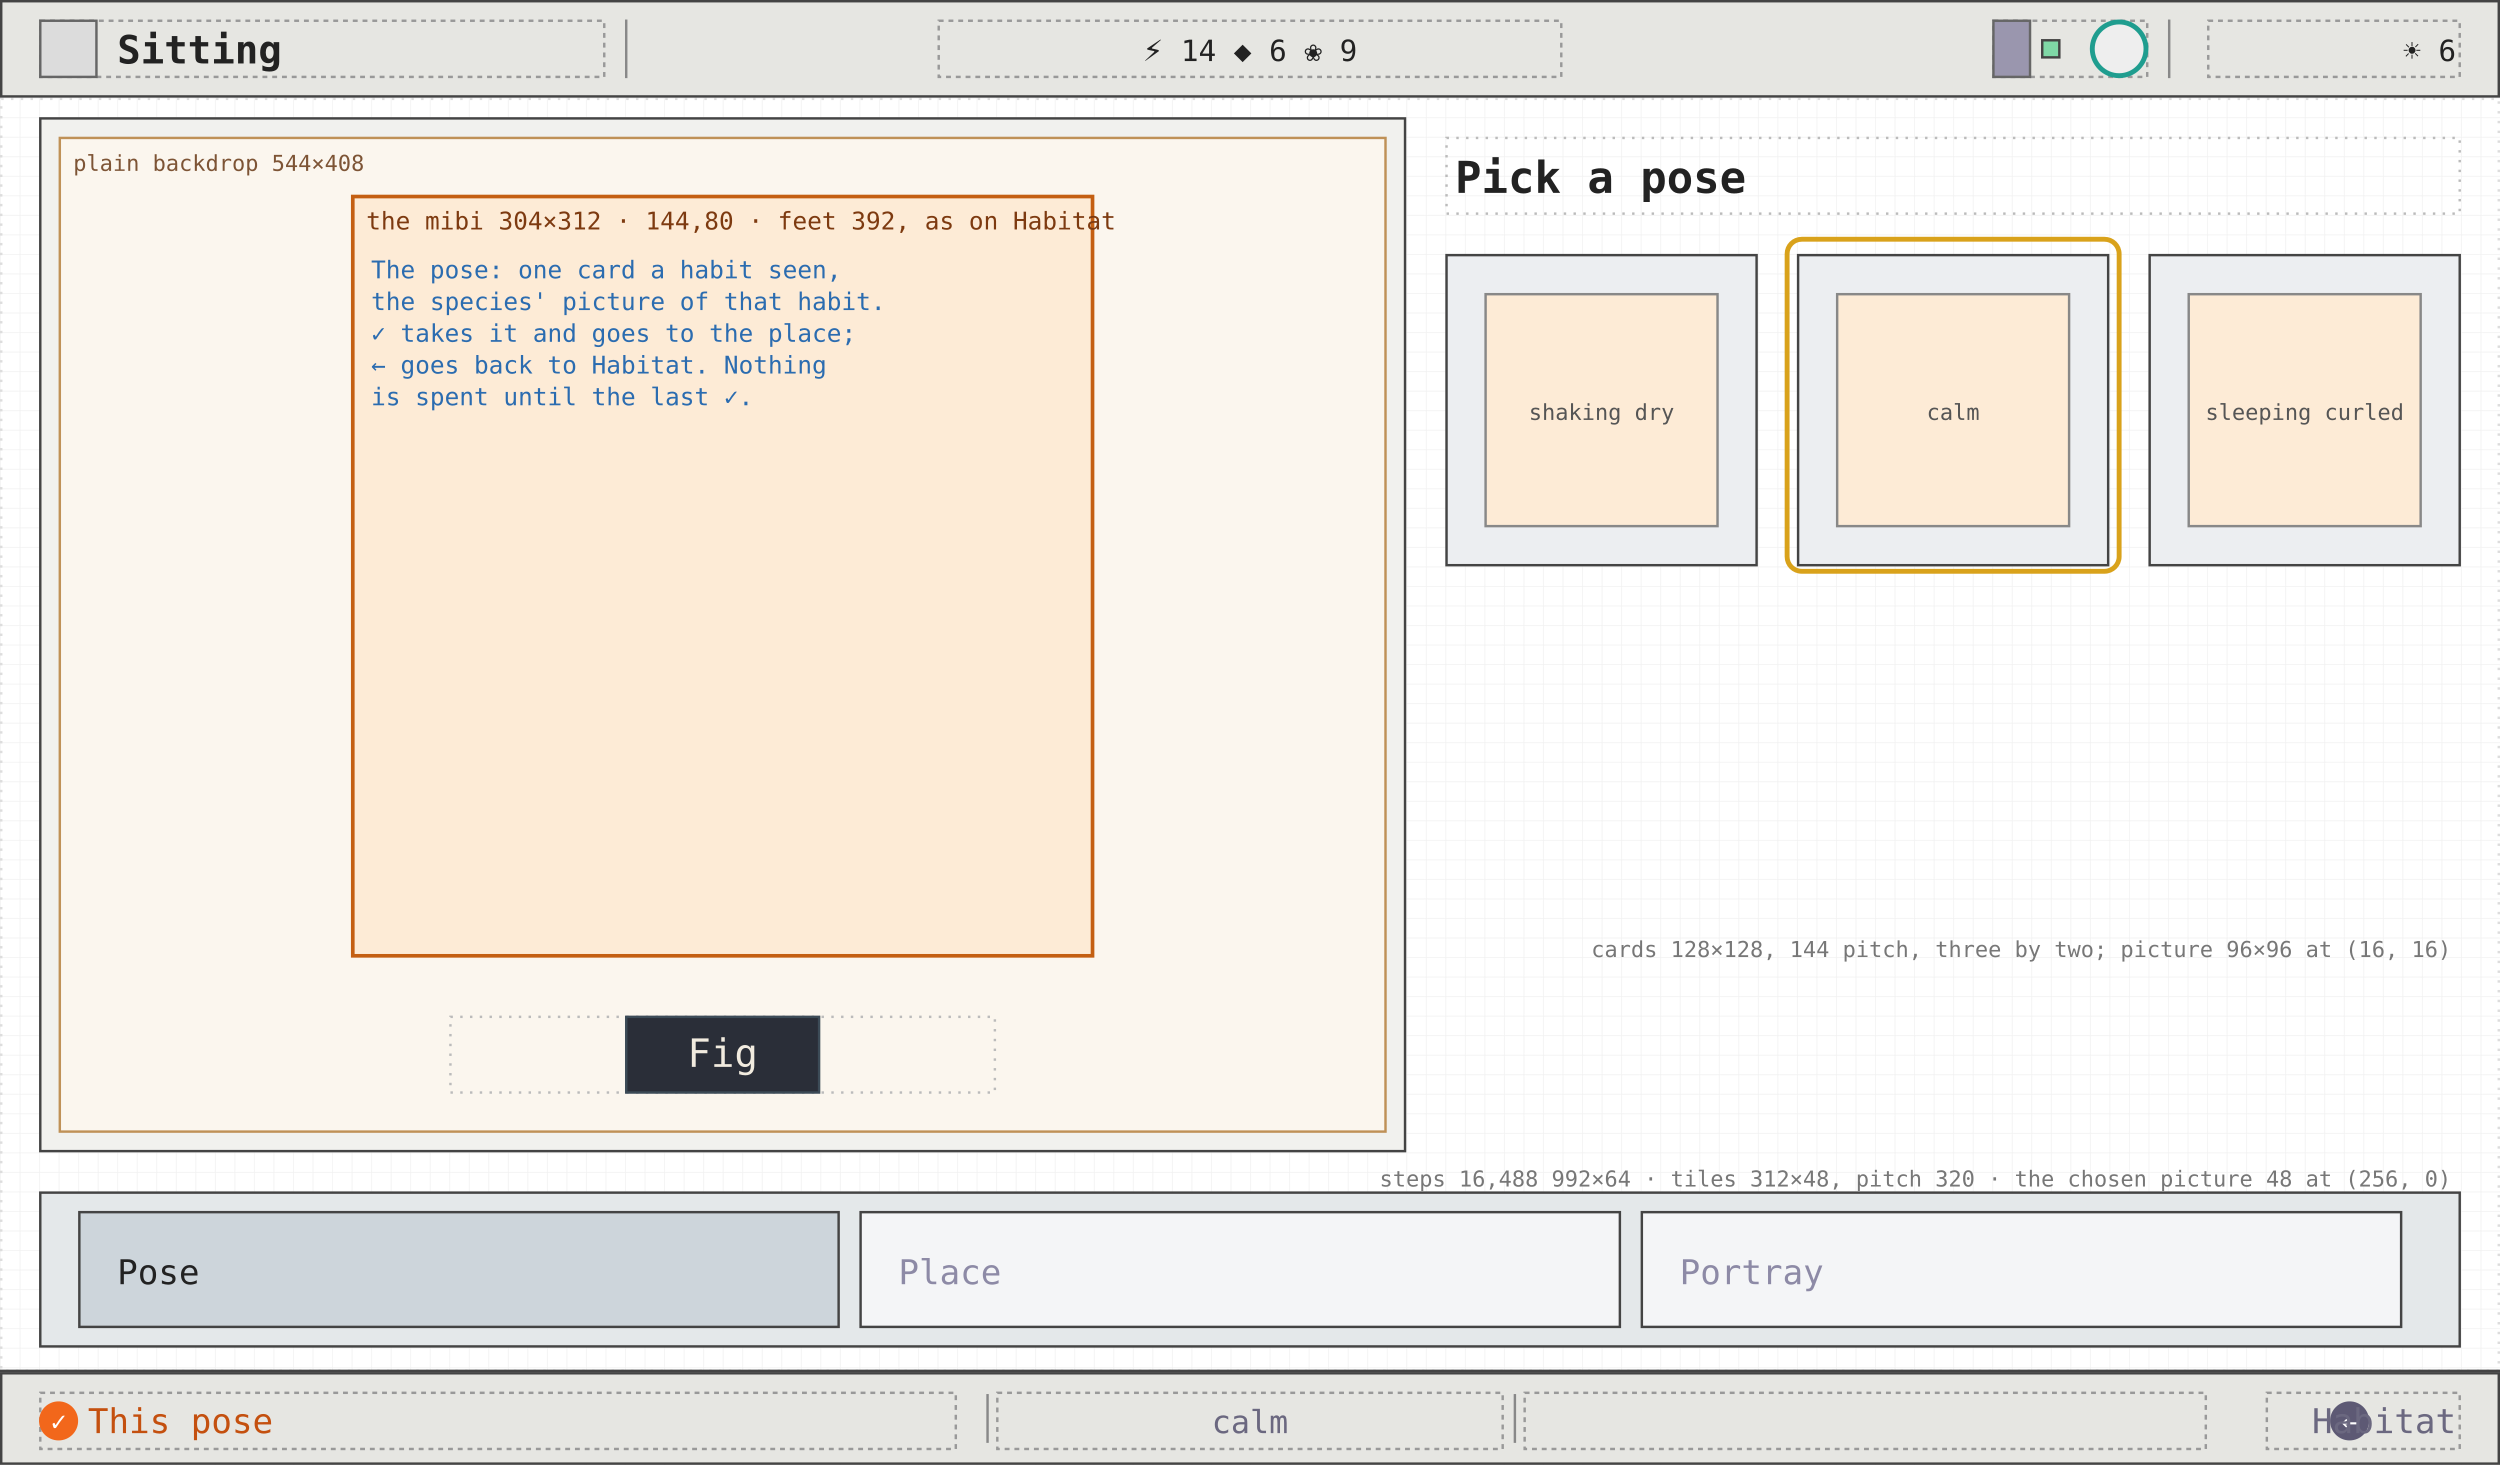
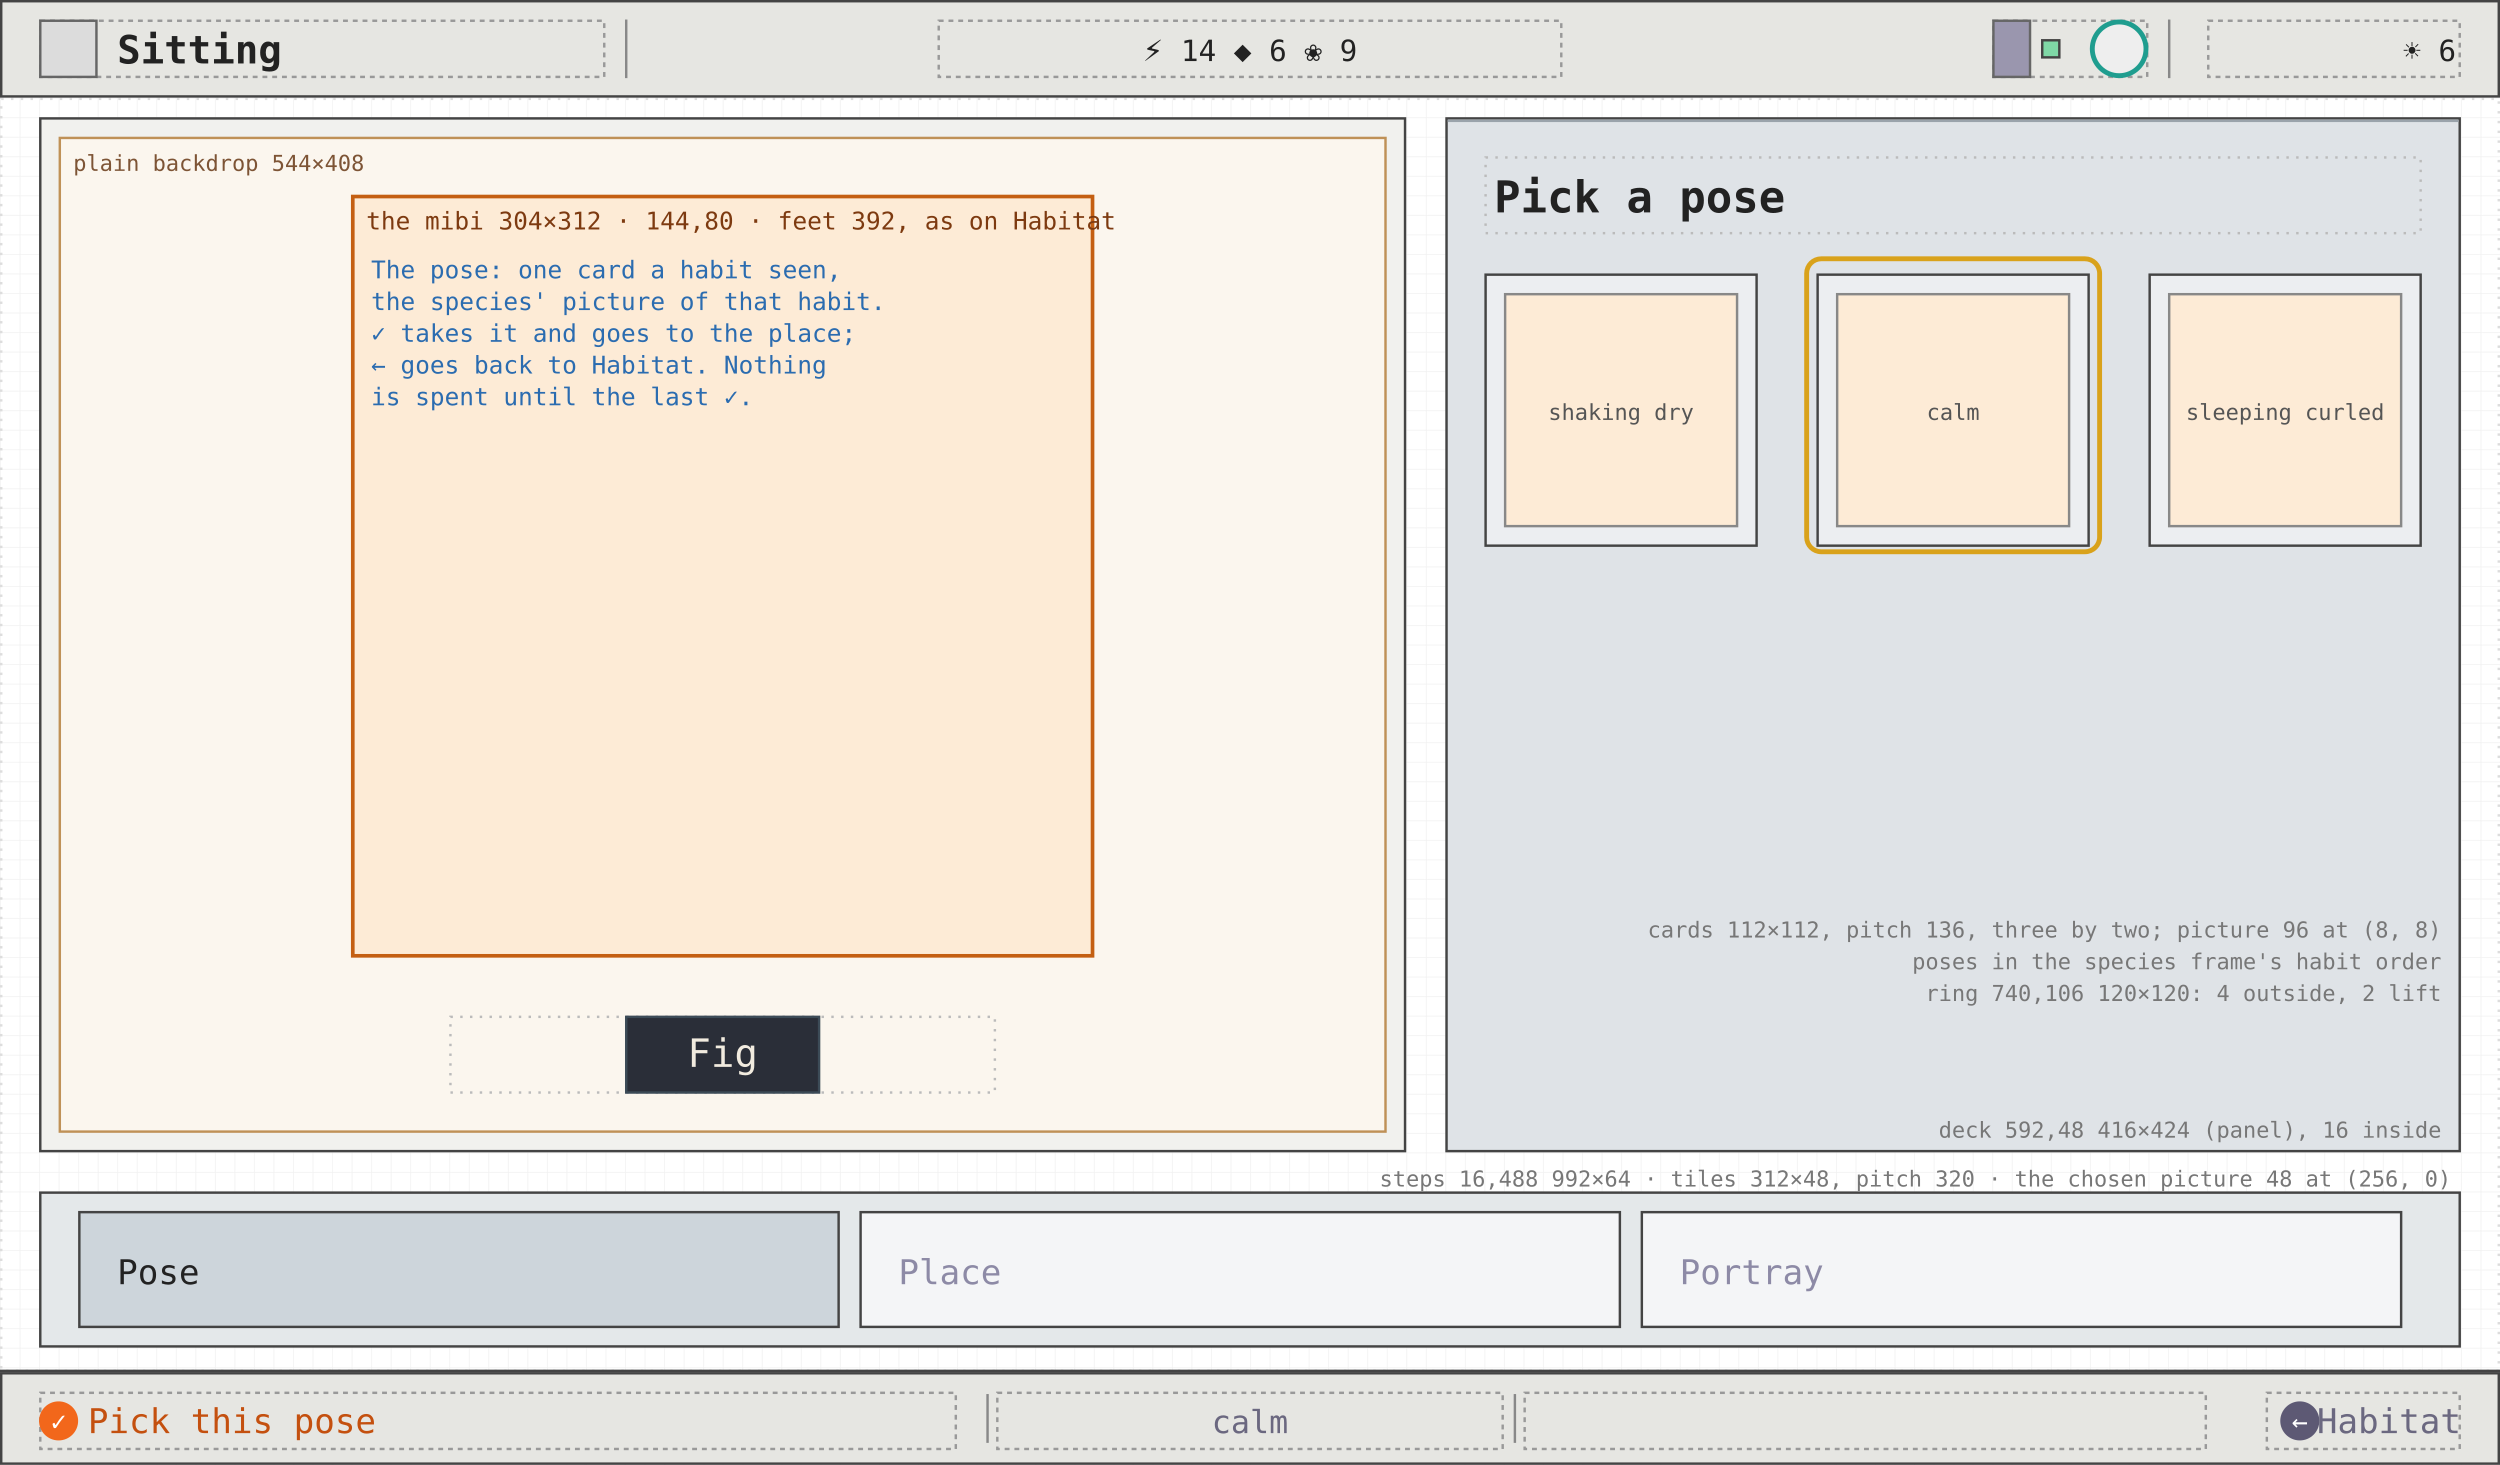
<svg xmlns="http://www.w3.org/2000/svg" viewBox="0 0 1024 600" width="1024" height="600" font-family="ui-monospace, Menlo, Consolas, monospace">
  <defs>
    <pattern id="g8" width="8" height="8" patternUnits="userSpaceOnUse">
      <path d="M8 0H0V8" fill="none" stroke="#efefef" stroke-width="0.5" />
    </pattern>
  </defs>
  <rect width="1024" height="600" fill="#ffffff" />
  <rect width="1024" height="600" fill="url(#g8)" />
  <rect x="0.5" y="40.5" width="1023" height="521" fill="none" stroke="#ddd" stroke-width="1" stroke-dasharray="1 3" />
  <rect x="16.5" y="48.5" width="559" height="423" fill="#f1f1ee" stroke="#444" stroke-width="1" />
  <rect x="24.5" y="56.5" width="543" height="407" fill="#fbf6ee" stroke="#bf9157" stroke-width="1" />
  <text x="30" y="70" font-size="9" fill="#7d5435">plain backdrop 544×408</text>
  <rect x="144.5" y="80.5" width="303" height="311" fill="#fdebd6" stroke="#c45f12" stroke-width="1.5" />
  <text x="150" y="94" font-size="10" fill="#7d3a10">the mibi 304×312 · 144,80 · feet 392, as on Habitat</text>
  <text x="152" y="114" font-size="10" fill="#2b6cb0">The pose: one card a habit seen,</text>
  <text x="152" y="127" font-size="10" fill="#2b6cb0">the species' picture of that habit.</text>
  <text x="152" y="140" font-size="10" fill="#2b6cb0">✓ takes it and goes to the place;</text>
  <text x="152" y="153" font-size="10" fill="#2b6cb0">← goes back to Habitat. Nothing</text>
  <text x="152" y="166" font-size="10" fill="#2b6cb0">is spent until the last ✓.</text>
  <rect x="184.5" y="416.5" width="223" height="31" fill="none" stroke="#bbb" stroke-width="1" stroke-dasharray="1 3" />
  <rect x="256.5" y="416.5" width="79" height="31" fill="#2a2e38" stroke="#3c4b57" />
  <text x="296" y="437" font-size="16" fill="#f1ebdf" text-anchor="middle" font-weight="500">Fig</text>
-   <rect x="592.5" y="56.5" width="415" height="31" fill="none" stroke="#bbb" stroke-width="1" stroke-dasharray="1 3" />
-   <text x="596" y="79" font-size="18" fill="#222" font-weight="600">Pick a pose</text>
-   <rect x="592.5" y="104.5" width="127" height="127" fill="#eceef1" stroke="#444" stroke-width="1" />
-   <rect x="608.5" y="120.5" width="95" height="95" fill="#fdebd6" stroke="#888" stroke-width="1" />
-   <text x="656" y="172" font-size="9" fill="#555" text-anchor="middle">shaking dry</text>
-   <rect x="736.5" y="104.5" width="127" height="127" fill="#eceef1" stroke="#444" stroke-width="1" />
+   <rect x="592.5" y="48.5" width="415" height="423" fill="#dfe3e7" stroke="#444" stroke-width="1" />
+   <line x1="593" y1="49.5" x2="1007" y2="49.5" stroke="#9aa3ab" stroke-width="1" />
+   <text x="1000" y="466" font-size="9" fill="#777" text-anchor="end">deck 592,48 416×424 (panel), 16 inside</text>
+   <rect x="608.5" y="64.5" width="383" height="31" fill="none" stroke="#bbb" stroke-width="1" stroke-dasharray="1 3" />
+   <text x="612" y="87" font-size="18" fill="#222" font-weight="600">Pick a pose</text>
+   <rect x="608.5" y="112.5" width="111" height="111" fill="#eceef1" stroke="#444" stroke-width="1" />
+   <rect x="616.5" y="120.5" width="95" height="95" fill="#fdebd6" stroke="#888" stroke-width="1" />
+   <text x="664" y="172" font-size="9" fill="#555" text-anchor="middle">shaking dry</text>
+   <rect x="744.5" y="112.5" width="111" height="111" fill="#eceef1" stroke="#444" stroke-width="1" />
  <rect x="752.5" y="120.5" width="95" height="95" fill="#fdebd6" stroke="#888" stroke-width="1" />
  <text x="800" y="172" font-size="9" fill="#555" text-anchor="middle">calm</text>
-   <rect x="732" y="98" width="136" height="136" fill="none" stroke="#d9a21b" stroke-width="2" rx="6" />
-   <rect x="880.5" y="104.5" width="127" height="127" fill="#eceef1" stroke="#444" stroke-width="1" />
-   <rect x="896.5" y="120.5" width="95" height="95" fill="#fdebd6" stroke="#888" stroke-width="1" />
-   <text x="944" y="172" font-size="9" fill="#555" text-anchor="middle">sleeping curled</text>
-   <text x="1004" y="392" font-size="9" fill="#777" text-anchor="end">cards 128×128, 144 pitch, three by two; picture 96×96 at (16, 16)</text>
+   <rect x="880.5" y="112.5" width="111" height="111" fill="#eceef1" stroke="#444" stroke-width="1" />
+   <rect x="888.5" y="120.5" width="95" height="95" fill="#fdebd6" stroke="#888" stroke-width="1" />
+   <text x="936" y="172" font-size="9" fill="#555" text-anchor="middle">sleeping curled</text>
+   <rect x="740" y="106" width="120" height="120" fill="none" stroke="#d9a21b" stroke-width="2" rx="6" />
+   <text x="1000" y="384" font-size="9" fill="#777" text-anchor="end">cards 112×112, pitch 136, three by two; picture 96 at (8, 8)</text>
+   <text x="1000" y="397" font-size="9" fill="#777" text-anchor="end">poses in the species frame's habit order</text>
+   <text x="1000" y="410" font-size="9" fill="#777" text-anchor="end">ring 740,106 120×120: 4 outside, 2 lift</text>
  <rect x="16.5" y="488.5" width="991" height="63" fill="#e4e8ea" stroke="#444" stroke-width="1" />
  <rect x="32.5" y="496.5" width="311" height="47" fill="#cdd5db" stroke="#444" stroke-width="1" />
  <text x="48" y="526" font-size="14" fill="#222">Pose</text>
  <rect x="352.5" y="496.5" width="311" height="47" fill="#f4f5f7" stroke="#444" stroke-width="1" />
  <text x="368" y="526" font-size="14" fill="#8d8aa6">Place</text>
  <rect x="672.5" y="496.5" width="311" height="47" fill="#f4f5f7" stroke="#444" stroke-width="1" />
  <text x="688" y="526" font-size="14" fill="#8d8aa6">Portray</text>
  <text x="1004" y="486" font-size="9" fill="#777" text-anchor="end">steps 16,488 992×64 · tiles 312×48, pitch 320 · the chosen picture 48 at (256, 0)</text>
  <rect x="0.5" y="0.5" width="1023" height="39" fill="#e6e6e2" stroke="#444" stroke-width="1" />
  <rect x="16.5" y="8.5" width="231" height="23" fill="none" stroke="#999" stroke-width="1" stroke-dasharray="2 2" />
  <rect x="16.5" y="8.5" width="23" height="23" fill="#dcdcdc" stroke="#666" stroke-width="1" />
  <text x="48" y="26" font-size="16" fill="#222" font-weight="600">Sitting</text>
  <line x1="256.5" y1="8" x2="256.5" y2="32" stroke="#888" stroke-width="1" />
  <line x1="888.5" y1="8" x2="888.5" y2="32" stroke="#888" stroke-width="1" />
  <rect x="384.5" y="8.5" width="255" height="23" fill="none" stroke="#999" stroke-width="1" stroke-dasharray="2 2" />
  <text x="512" y="25" font-size="12" fill="#222" text-anchor="middle">⚡ 14   ◆ 6   ❀ 9</text>
  <rect x="816.5" y="8.5" width="63" height="23" fill="none" stroke="#999" stroke-width="1" stroke-dasharray="2 2" />
  <rect x="816.5" y="8.5" width="15" height="23" fill="#9a96ae" stroke="#666" stroke-width="1" />
  <rect x="836.5" y="16.5" width="7" height="7" fill="#7fd8a6" stroke="#444" stroke-width="1" />
  <circle cx="868" cy="20" r="11" fill="#eee" stroke="#1f9d8f" stroke-width="2" />
  <rect x="904.5" y="8.5" width="103" height="23" fill="none" stroke="#999" stroke-width="1" stroke-dasharray="2 2" />
  <text x="1006" y="25" font-size="12" fill="#222" text-anchor="end">☀ 6</text>
  <line x1="0" y1="561.5" x2="1024" y2="561.5" stroke="#444" stroke-width="1" />
  <rect x="0.5" y="562.5" width="1023" height="37" fill="#e6e6e2" stroke="#444" stroke-width="1" />
  <rect x="16.5" y="570.5" width="375" height="23" fill="none" stroke="#999" stroke-width="1" stroke-dasharray="2 2" />
  <rect x="408.5" y="570.5" width="207" height="23" fill="none" stroke="#999" stroke-width="1" stroke-dasharray="2 2" />
  <rect x="624.5" y="570.5" width="279" height="23" fill="none" stroke="#999" stroke-width="1" stroke-dasharray="2 2" />
  <rect x="928.5" y="570.5" width="79" height="23" fill="none" stroke="#999" stroke-width="1" stroke-dasharray="2 2" />
  <line x1="404.5" y1="571" x2="404.5" y2="591" stroke="#888" stroke-width="1" />
  <line x1="620.5" y1="571" x2="620.5" y2="591" stroke="#888" stroke-width="1" />
  <circle cx="24" cy="582" r="8" fill="#f2671b" />
  <text x="24" y="586" font-size="11" fill="#fff" text-anchor="middle">✓</text>
-   <text x="36" y="587" font-size="14" fill="#c4500f">This pose</text>
+   <text x="36" y="587" font-size="14" fill="#c4500f">Pick this pose</text>
  <text x="512" y="587" font-size="13" fill="#6b6880" text-anchor="middle">calm</text>
-   <circle cx="962.4" cy="582" r="8" fill="#5d5974" />
-   <text x="962.4" y="586" font-size="11" fill="#fff" text-anchor="middle">←</text>
-   <text x="1006" y="587" font-size="14" fill="#6b6880" text-anchor="end">Habitat</text>
+   <circle cx="942" cy="582" r="8" fill="#5d5974" />
+   <text x="942" y="586" font-size="11" fill="#fff" text-anchor="middle">←</text>
+   <text x="1008" y="587" font-size="14" fill="#6b6880" text-anchor="end" textLength="54" lengthAdjust="spacingAndGlyphs">Habitat</text>
</svg>
